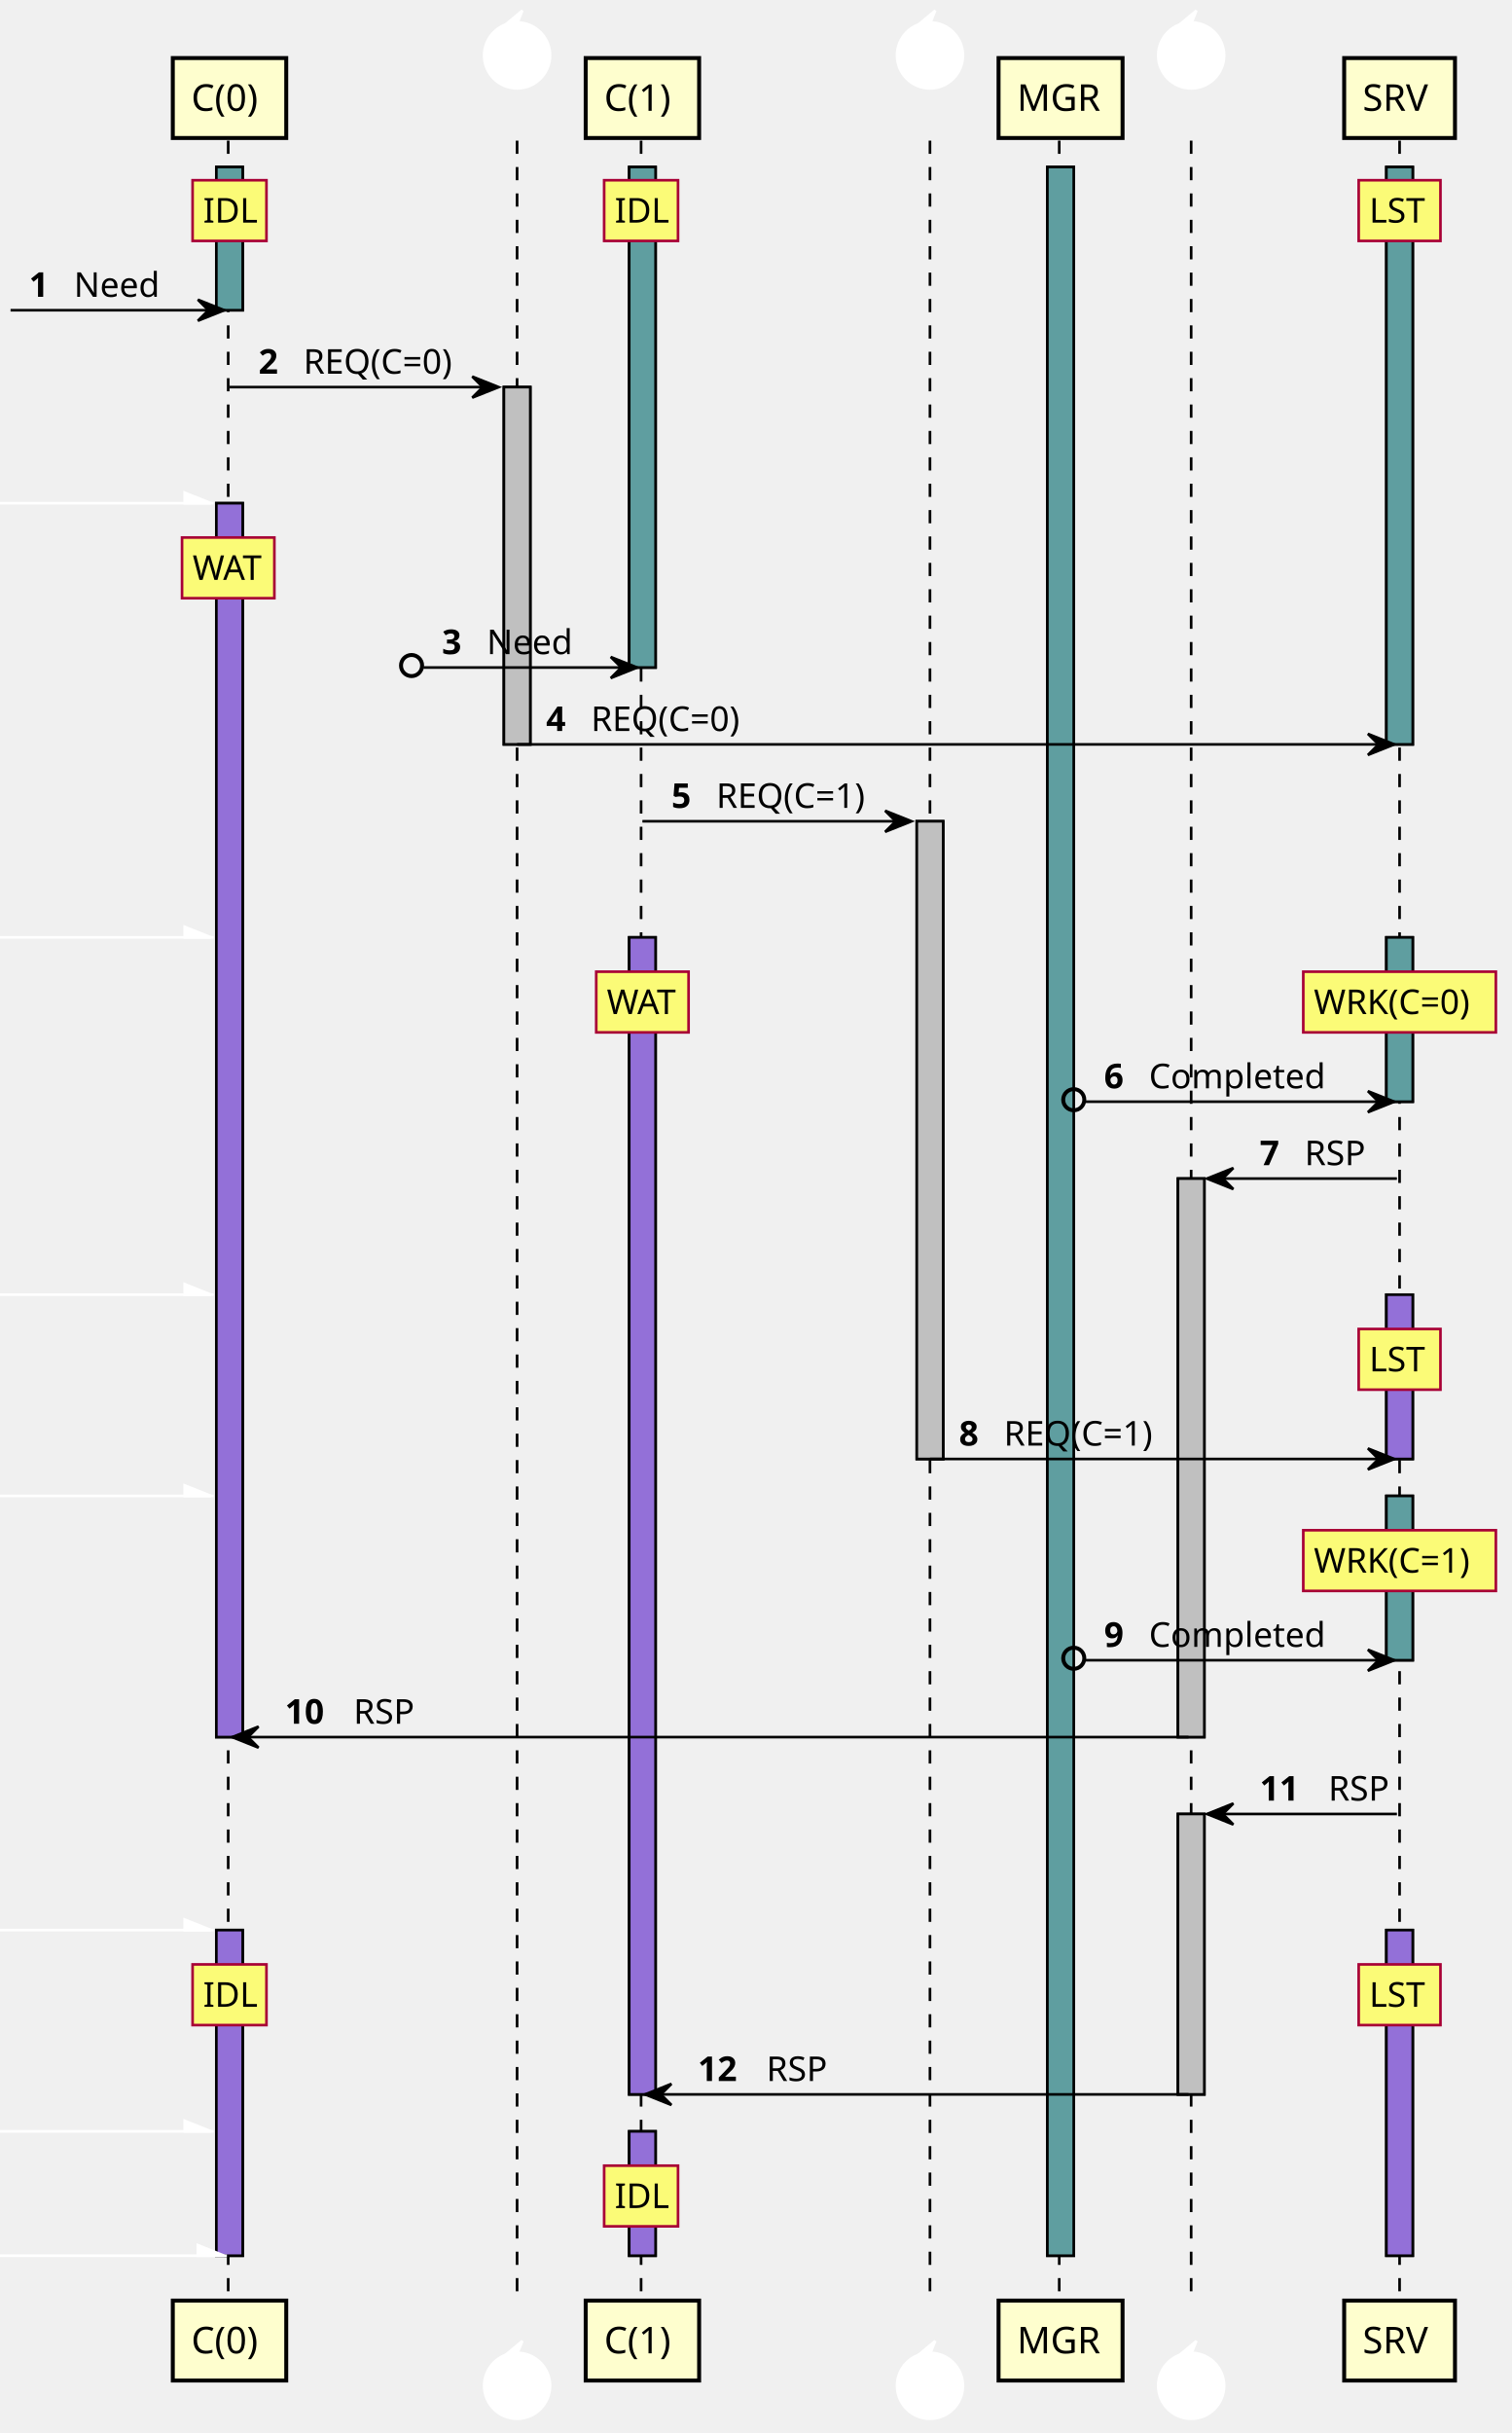
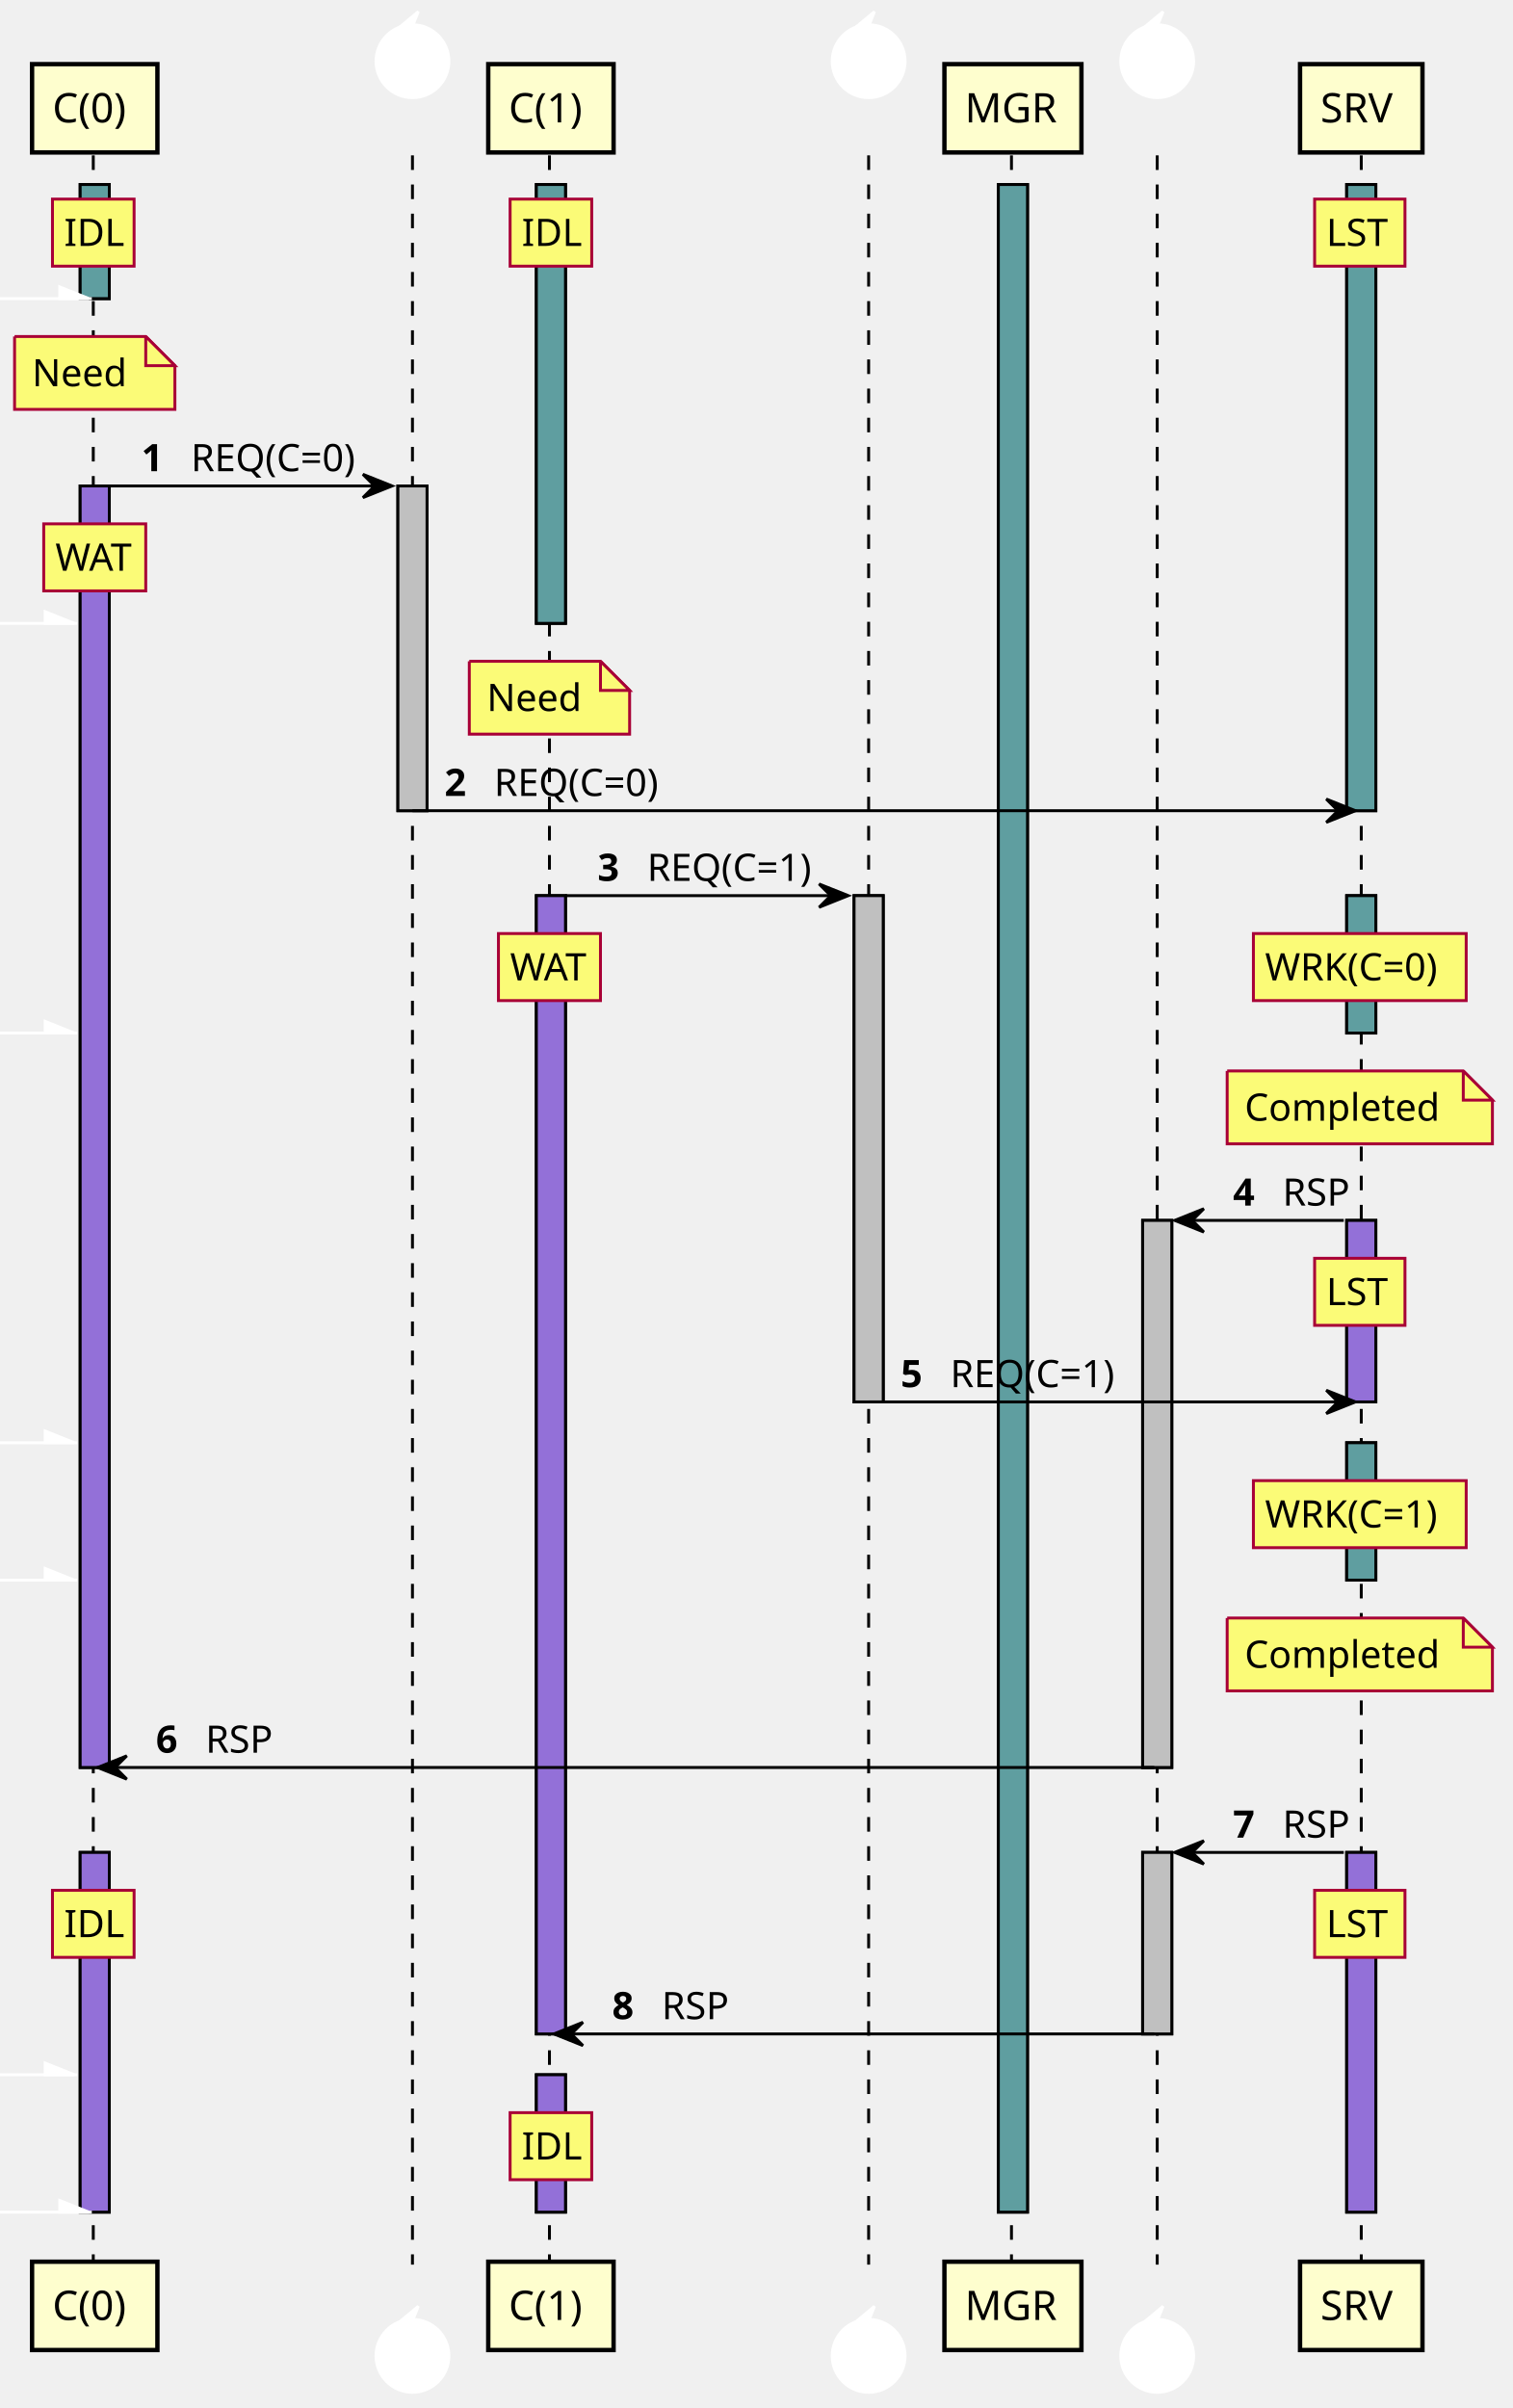
- <svg xmlns="http://www.w3.org/2000/svg" contentScriptType="application/ecmascript" contentStyleType="text/css" height="922px" preserveAspectRatio="none" style="width:573px;height:922px;" version="1.1" viewBox="0 0 573 922" width="573px" zoomAndPan="magnify">
+ <svg xmlns="http://www.w3.org/2000/svg" contentScriptType="application/ecmascript" contentStyleType="text/css" height="826px" preserveAspectRatio="none" style="width:519px;height:826px;" version="1.1" viewBox="0 0 519 826" width="519px" zoomAndPan="magnify">
  <defs />
  <g>
-     <rect fill="#5F9EA0" height="54.266" style="stroke:#000000;stroke-width:1.0;" width="10" x="82" y="63.297" />
-     <rect fill="#9370D8" height="467.594" style="stroke:#000000;stroke-width:1.0;" width="10" x="82" y="190.695" />
-     <rect fill="#9370D8" height="123.398" style="stroke:#000000;stroke-width:1.0;" width="10" x="82" y="731.422" />
-     <rect fill="#C0C0C0" height="135.398" style="stroke:#000000;stroke-width:1.0;" width="10" x="191" y="146.695" />
-     <rect fill="#5F9EA0" height="189.664" style="stroke:#000000;stroke-width:1.0;" width="10" x="238.5" y="63.297" />
-     <rect fill="#9370D8" height="438.461" style="stroke:#000000;stroke-width:1.0;" width="10" x="238.5" y="355.227" />
-     <rect fill="#9370D8" height="47.133" style="stroke:#000000;stroke-width:1.0;" width="10" x="238.5" y="807.688" />
-     <rect fill="#C0C0C0" height="241.664" style="stroke:#000000;stroke-width:1.0;" width="10" x="347.5" y="311.227" />
-     <rect fill="#5F9EA0" height="791.523" style="stroke:#000000;stroke-width:1.0;" width="10" x="397" y="63.297" />
-     <rect fill="#C0C0C0" height="211.664" style="stroke:#000000;stroke-width:1.0;" width="10" x="446.5" y="446.625" />
-     <rect fill="#C0C0C0" height="106.266" style="stroke:#000000;stroke-width:1.0;" width="10" x="446.5" y="687.422" />
-     <rect fill="#5F9EA0" height="218.797" style="stroke:#000000;stroke-width:1.0;" width="10" x="525.5" y="63.297" />
-     <rect fill="#5F9EA0" height="62.266" style="stroke:#000000;stroke-width:1.0;" width="10" x="525.5" y="355.227" />
-     <rect fill="#9370D8" height="62.266" style="stroke:#000000;stroke-width:1.0;" width="10" x="525.5" y="490.625" />
-     <rect fill="#5F9EA0" height="62.266" style="stroke:#000000;stroke-width:1.0;" width="10" x="525.5" y="566.891" />
-     <rect fill="#9370D8" height="123.398" style="stroke:#000000;stroke-width:1.0;" width="10" x="525.5" y="731.422" />
-     <line style="stroke:#000000;stroke-width:1.0;stroke-dasharray:5.0,5.0;" x1="86.5" x2="86.5" y1="53.297" y2="872.82" />
-     <line style="stroke:#000000;stroke-width:1.0;stroke-dasharray:5.0,5.0;" x1="196" x2="196" y1="53.297" y2="872.82" />
-     <line style="stroke:#000000;stroke-width:1.0;stroke-dasharray:5.0,5.0;" x1="243" x2="243" y1="53.297" y2="872.82" />
-     <line style="stroke:#000000;stroke-width:1.0;stroke-dasharray:5.0,5.0;" x1="352.5" x2="352.5" y1="53.297" y2="872.82" />
-     <line style="stroke:#000000;stroke-width:1.0;stroke-dasharray:5.0,5.0;" x1="401.5" x2="401.5" y1="53.297" y2="872.82" />
-     <line style="stroke:#000000;stroke-width:1.0;stroke-dasharray:5.0,5.0;" x1="451.5" x2="451.5" y1="53.297" y2="872.82" />
-     <line style="stroke:#000000;stroke-width:1.0;stroke-dasharray:5.0,5.0;" x1="530.5" x2="530.5" y1="53.297" y2="872.82" />
-     <rect fill="#FEFECE" height="30.297" style="stroke:#000000;stroke-width:1.5;" width="43" x="65.5" y="22" />
-     <text fill="#000000" font-family="sans-serif" font-size="14" lengthAdjust="spacing" textLength="29" x="72.5" y="41.995">C(0)</text>
-     <rect fill="#FEFECE" height="30.297" style="stroke:#000000;stroke-width:1.5;" width="43" x="65.5" y="871.82" />
-     <text fill="#000000" font-family="sans-serif" font-size="14" lengthAdjust="spacing" textLength="29" x="72.5" y="891.815">C(0)</text>
-     <text fill="#000000" font-family="sans-serif" font-size="14" lengthAdjust="spacing" textLength="0" x="195" y="49.995" />
-     <ellipse cx="196" cy="21" fill="#FFFFFF" rx="12" ry="12" style="stroke:#FFFFFF;stroke-width:2.0;" />
-     <polygon fill="#FFFFFF" points="192,9,198,4,196,9,198,14,192,9" style="stroke:#FFFFFF;stroke-width:1.0;" />
-     <text fill="#000000" font-family="sans-serif" font-size="14" lengthAdjust="spacing" textLength="0" x="195" y="884.815" />
-     <ellipse cx="196" cy="904.117" fill="#FFFFFF" rx="12" ry="12" style="stroke:#FFFFFF;stroke-width:2.0;" />
-     <polygon fill="#FFFFFF" points="192,892.117,198,887.117,196,892.117,198,897.117,192,892.117" style="stroke:#FFFFFF;stroke-width:1.0;" />
-     <rect fill="#FEFECE" height="30.297" style="stroke:#000000;stroke-width:1.5;" width="43" x="222" y="22" />
-     <text fill="#000000" font-family="sans-serif" font-size="14" lengthAdjust="spacing" textLength="29" x="229" y="41.995">C(1)</text>
-     <rect fill="#FEFECE" height="30.297" style="stroke:#000000;stroke-width:1.5;" width="43" x="222" y="871.82" />
-     <text fill="#000000" font-family="sans-serif" font-size="14" lengthAdjust="spacing" textLength="29" x="229" y="891.815">C(1)</text>
-     <text fill="#000000" font-family="sans-serif" font-size="14" lengthAdjust="spacing" textLength="0" x="351.5" y="49.995" />
-     <ellipse cx="352.5" cy="21" fill="#FFFFFF" rx="12" ry="12" style="stroke:#FFFFFF;stroke-width:2.0;" />
-     <polygon fill="#FFFFFF" points="348.5,9,354.5,4,352.5,9,354.5,14,348.5,9" style="stroke:#FFFFFF;stroke-width:1.0;" />
-     <text fill="#000000" font-family="sans-serif" font-size="14" lengthAdjust="spacing" textLength="0" x="351.5" y="884.815" />
-     <ellipse cx="352.5" cy="904.117" fill="#FFFFFF" rx="12" ry="12" style="stroke:#FFFFFF;stroke-width:2.0;" />
-     <polygon fill="#FFFFFF" points="348.5,892.117,354.5,887.117,352.5,892.117,354.5,897.117,348.5,892.117" style="stroke:#FFFFFF;stroke-width:1.0;" />
-     <rect fill="#FEFECE" height="30.297" style="stroke:#000000;stroke-width:1.5;" width="47" x="378.5" y="22" />
-     <text fill="#000000" font-family="sans-serif" font-size="14" lengthAdjust="spacing" textLength="33" x="385.5" y="41.995">MGR</text>
-     <rect fill="#FEFECE" height="30.297" style="stroke:#000000;stroke-width:1.5;" width="47" x="378.5" y="871.82" />
-     <text fill="#000000" font-family="sans-serif" font-size="14" lengthAdjust="spacing" textLength="33" x="385.5" y="891.815">MGR</text>
-     <text fill="#000000" font-family="sans-serif" font-size="14" lengthAdjust="spacing" textLength="0" x="450.5" y="49.995" />
-     <ellipse cx="451.5" cy="21" fill="#FFFFFF" rx="12" ry="12" style="stroke:#FFFFFF;stroke-width:2.0;" />
-     <polygon fill="#FFFFFF" points="447.5,9,453.5,4,451.5,9,453.5,14,447.5,9" style="stroke:#FFFFFF;stroke-width:1.0;" />
-     <text fill="#000000" font-family="sans-serif" font-size="14" lengthAdjust="spacing" textLength="0" x="450.5" y="884.815" />
-     <ellipse cx="451.5" cy="904.117" fill="#FFFFFF" rx="12" ry="12" style="stroke:#FFFFFF;stroke-width:2.0;" />
-     <polygon fill="#FFFFFF" points="447.5,892.117,453.5,887.117,451.5,892.117,453.5,897.117,447.5,892.117" style="stroke:#FFFFFF;stroke-width:1.0;" />
-     <rect fill="#FEFECE" height="30.297" style="stroke:#000000;stroke-width:1.5;" width="42" x="509.5" y="22" />
-     <text fill="#000000" font-family="sans-serif" font-size="14" lengthAdjust="spacing" textLength="28" x="516.5" y="41.995">SRV</text>
-     <rect fill="#FEFECE" height="30.297" style="stroke:#000000;stroke-width:1.5;" width="42" x="509.5" y="871.82" />
-     <text fill="#000000" font-family="sans-serif" font-size="14" lengthAdjust="spacing" textLength="28" x="516.5" y="891.815">SRV</text>
-     <rect fill="#5F9EA0" height="54.266" style="stroke:#000000;stroke-width:1.0;" width="10" x="82" y="63.297" />
-     <rect fill="#9370D8" height="467.594" style="stroke:#000000;stroke-width:1.0;" width="10" x="82" y="190.695" />
-     <rect fill="#9370D8" height="123.398" style="stroke:#000000;stroke-width:1.0;" width="10" x="82" y="731.422" />
-     <rect fill="#C0C0C0" height="135.398" style="stroke:#000000;stroke-width:1.0;" width="10" x="191" y="146.695" />
-     <rect fill="#5F9EA0" height="189.664" style="stroke:#000000;stroke-width:1.0;" width="10" x="238.5" y="63.297" />
-     <rect fill="#9370D8" height="438.461" style="stroke:#000000;stroke-width:1.0;" width="10" x="238.5" y="355.227" />
-     <rect fill="#9370D8" height="47.133" style="stroke:#000000;stroke-width:1.0;" width="10" x="238.5" y="807.688" />
-     <rect fill="#C0C0C0" height="241.664" style="stroke:#000000;stroke-width:1.0;" width="10" x="347.5" y="311.227" />
-     <rect fill="#5F9EA0" height="791.523" style="stroke:#000000;stroke-width:1.0;" width="10" x="397" y="63.297" />
-     <rect fill="#C0C0C0" height="211.664" style="stroke:#000000;stroke-width:1.0;" width="10" x="446.5" y="446.625" />
-     <rect fill="#C0C0C0" height="106.266" style="stroke:#000000;stroke-width:1.0;" width="10" x="446.5" y="687.422" />
-     <rect fill="#5F9EA0" height="218.797" style="stroke:#000000;stroke-width:1.0;" width="10" x="525.5" y="63.297" />
-     <rect fill="#5F9EA0" height="62.266" style="stroke:#000000;stroke-width:1.0;" width="10" x="525.5" y="355.227" />
-     <rect fill="#9370D8" height="62.266" style="stroke:#000000;stroke-width:1.0;" width="10" x="525.5" y="490.625" />
-     <rect fill="#5F9EA0" height="62.266" style="stroke:#000000;stroke-width:1.0;" width="10" x="525.5" y="566.891" />
-     <rect fill="#9370D8" height="123.398" style="stroke:#000000;stroke-width:1.0;" width="10" x="525.5" y="731.422" />
-     <rect fill="#FBFB77" height="23" style="stroke:#A80036;stroke-width:1.0;" width="28" x="73" y="68.297" />
-     <text fill="#000000" font-family="sans-serif" font-size="13" lengthAdjust="spacing" textLength="20" x="77" y="84.364">IDL</text>
-     <rect fill="#FBFB77" height="23" style="stroke:#A80036;stroke-width:1.0;" width="28" x="229" y="68.297" />
-     <text fill="#000000" font-family="sans-serif" font-size="13" lengthAdjust="spacing" textLength="20" x="233" y="84.364">IDL</text>
-     <rect fill="#FBFB77" height="23" style="stroke:#A80036;stroke-width:1.0;" width="31" x="515" y="68.297" />
-     <text fill="#000000" font-family="sans-serif" font-size="13" lengthAdjust="spacing" textLength="23" x="519" y="84.364">LST</text>
-     <polygon fill="#000000" points="75,113.562,85,117.562,75,121.562,79,117.562" style="stroke:#000000;stroke-width:1.0;" />
-     <line style="stroke:#000000;stroke-width:1.0;" x1="4" x2="81" y1="117.562" y2="117.562" />
-     <text fill="#000000" font-family="sans-serif" font-size="13" lengthAdjust="spacing" textLength="0" x="11" y="112.497" />
-     <text fill="#000000" font-family="sans-serif" font-size="13" font-weight="bold" lengthAdjust="spacing" textLength="9" x="11" y="112.497">1</text>
-     <text fill="#000000" font-family="sans-serif" font-size="13" lengthAdjust="spacing" textLength="0" x="24" y="112.497" />
-     <text fill="#000000" font-family="sans-serif" font-size="13" lengthAdjust="spacing" textLength="34" x="28" y="112.497">Need</text>
-     <polygon fill="#000000" points="179,142.695,189,146.695,179,150.695,183,146.695" style="stroke:#000000;stroke-width:1.0;" />
-     <line style="stroke:#000000;stroke-width:1.0;" x1="87" x2="185" y1="146.695" y2="146.695" />
-     <text fill="#000000" font-family="sans-serif" font-size="13" lengthAdjust="spacing" textLength="0" x="98" y="141.629" />
-     <text fill="#000000" font-family="sans-serif" font-size="13" font-weight="bold" lengthAdjust="spacing" textLength="9" x="98" y="141.629">2</text>
-     <text fill="#000000" font-family="sans-serif" font-size="13" lengthAdjust="spacing" textLength="0" x="111" y="141.629" />
-     <text fill="#000000" font-family="sans-serif" font-size="13" lengthAdjust="spacing" textLength="64" x="115" y="141.629">REQ(C=0)</text>
-     <polygon fill="#FFFFFF" points="70,186.695,80,190.695,70,190.695" style="stroke:#FFFFFF;stroke-width:1.0;" />
-     <line style="stroke:#FFFFFF;stroke-width:1.0;" x1="0" x2="81" y1="190.695" y2="190.695" />
-     <rect fill="#FBFB77" height="23" style="stroke:#A80036;stroke-width:1.0;" width="35" x="69" y="203.695" />
-     <text fill="#000000" font-family="sans-serif" font-size="13" lengthAdjust="spacing" textLength="27" x="73" y="219.762">WAT</text>
-     <ellipse cx="156" cy="252.211" fill="none" rx="4" ry="4" style="stroke:#000000;stroke-width:1.5;" />
-     <polygon fill="#000000" points="231.5,248.961,241.5,252.961,231.5,256.961,235.5,252.961" style="stroke:#000000;stroke-width:1.0;" />
-     <line style="stroke:#000000;stroke-width:1.0;" x1="160.5" x2="237.5" y1="252.961" y2="252.961" />
-     <text fill="#000000" font-family="sans-serif" font-size="13" lengthAdjust="spacing" textLength="0" x="167.5" y="247.895" />
-     <text fill="#000000" font-family="sans-serif" font-size="13" font-weight="bold" lengthAdjust="spacing" textLength="9" x="167.5" y="247.895">3</text>
-     <text fill="#000000" font-family="sans-serif" font-size="13" lengthAdjust="spacing" textLength="0" x="180.5" y="247.895" />
-     <text fill="#000000" font-family="sans-serif" font-size="13" lengthAdjust="spacing" textLength="34" x="184.5" y="247.895">Need</text>
-     <polygon fill="#000000" points="518.5,278.094,528.5,282.094,518.5,286.094,522.5,282.094" style="stroke:#000000;stroke-width:1.0;" />
-     <line style="stroke:#000000;stroke-width:1.0;" x1="196" x2="524.5" y1="282.094" y2="282.094" />
-     <text fill="#000000" font-family="sans-serif" font-size="13" lengthAdjust="spacing" textLength="0" x="207" y="277.028" />
-     <text fill="#000000" font-family="sans-serif" font-size="13" font-weight="bold" lengthAdjust="spacing" textLength="9" x="207" y="277.028">4</text>
-     <text fill="#000000" font-family="sans-serif" font-size="13" lengthAdjust="spacing" textLength="0" x="220" y="277.028" />
-     <text fill="#000000" font-family="sans-serif" font-size="13" lengthAdjust="spacing" textLength="64" x="224" y="277.028">REQ(C=0)</text>
-     <polygon fill="#000000" points="335.5,307.227,345.5,311.227,335.5,315.227,339.5,311.227" style="stroke:#000000;stroke-width:1.0;" />
-     <line style="stroke:#000000;stroke-width:1.0;" x1="243.5" x2="341.5" y1="311.227" y2="311.227" />
-     <text fill="#000000" font-family="sans-serif" font-size="13" lengthAdjust="spacing" textLength="0" x="254.5" y="306.161" />
-     <text fill="#000000" font-family="sans-serif" font-size="13" font-weight="bold" lengthAdjust="spacing" textLength="9" x="254.5" y="306.161">5</text>
-     <text fill="#000000" font-family="sans-serif" font-size="13" lengthAdjust="spacing" textLength="0" x="267.5" y="306.161" />
-     <text fill="#000000" font-family="sans-serif" font-size="13" lengthAdjust="spacing" textLength="64" x="271.5" y="306.161">REQ(C=1)</text>
-     <polygon fill="#FFFFFF" points="70,351.227,80,355.227,70,355.227" style="stroke:#FFFFFF;stroke-width:1.0;" />
-     <line style="stroke:#FFFFFF;stroke-width:1.0;" x1="0" x2="81" y1="355.227" y2="355.227" />
-     <rect fill="#FBFB77" height="23" style="stroke:#A80036;stroke-width:1.0;" width="35" x="226" y="368.227" />
-     <text fill="#000000" font-family="sans-serif" font-size="13" lengthAdjust="spacing" textLength="27" x="230" y="384.293">WAT</text>
-     <rect fill="#FBFB77" height="23" style="stroke:#A80036;stroke-width:1.0;" width="73" x="494" y="368.227" />
-     <text fill="#000000" font-family="sans-serif" font-size="13" lengthAdjust="spacing" textLength="65" x="498" y="384.293">WRK(C=0)</text>
-     <ellipse cx="407" cy="416.742" fill="none" rx="4" ry="4" style="stroke:#000000;stroke-width:1.5;" />
-     <polygon fill="#000000" points="518.5,413.492,528.5,417.492,518.5,421.492,522.5,417.492" style="stroke:#000000;stroke-width:1.0;" />
-     <line style="stroke:#000000;stroke-width:1.0;" x1="411.5" x2="524.5" y1="417.492" y2="417.492" />
-     <text fill="#000000" font-family="sans-serif" font-size="13" lengthAdjust="spacing" textLength="0" x="418.5" y="412.426" />
-     <text fill="#000000" font-family="sans-serif" font-size="13" font-weight="bold" lengthAdjust="spacing" textLength="9" x="418.5" y="412.426">6</text>
-     <text fill="#000000" font-family="sans-serif" font-size="13" lengthAdjust="spacing" textLength="0" x="431.5" y="412.426" />
-     <text fill="#000000" font-family="sans-serif" font-size="13" lengthAdjust="spacing" textLength="70" x="435.5" y="412.426">Completed</text>
-     <polygon fill="#000000" points="467.5,442.625,457.5,446.625,467.5,450.625,463.5,446.625" style="stroke:#000000;stroke-width:1.0;" />
-     <line style="stroke:#000000;stroke-width:1.0;" x1="461.5" x2="529.5" y1="446.625" y2="446.625" />
-     <text fill="#000000" font-family="sans-serif" font-size="13" lengthAdjust="spacing" textLength="0" x="477.5" y="441.559" />
-     <text fill="#000000" font-family="sans-serif" font-size="13" font-weight="bold" lengthAdjust="spacing" textLength="9" x="477.5" y="441.559">7</text>
-     <text fill="#000000" font-family="sans-serif" font-size="13" lengthAdjust="spacing" textLength="0" x="490.5" y="441.559" />
-     <text fill="#000000" font-family="sans-serif" font-size="13" lengthAdjust="spacing" textLength="25" x="494.5" y="441.559">RSP</text>
-     <polygon fill="#FFFFFF" points="70,486.625,80,490.625,70,490.625" style="stroke:#FFFFFF;stroke-width:1.0;" />
-     <line style="stroke:#FFFFFF;stroke-width:1.0;" x1="0" x2="81" y1="490.625" y2="490.625" />
-     <rect fill="#FBFB77" height="23" style="stroke:#A80036;stroke-width:1.0;" width="31" x="515" y="503.625" />
-     <text fill="#000000" font-family="sans-serif" font-size="13" lengthAdjust="spacing" textLength="23" x="519" y="519.692">LST</text>
-     <polygon fill="#000000" points="518.5,548.891,528.5,552.891,518.5,556.891,522.5,552.891" style="stroke:#000000;stroke-width:1.0;" />
-     <line style="stroke:#000000;stroke-width:1.0;" x1="352.5" x2="524.5" y1="552.891" y2="552.891" />
-     <text fill="#000000" font-family="sans-serif" font-size="13" lengthAdjust="spacing" textLength="0" x="363.5" y="547.825" />
-     <text fill="#000000" font-family="sans-serif" font-size="13" font-weight="bold" lengthAdjust="spacing" textLength="9" x="363.5" y="547.825">8</text>
-     <text fill="#000000" font-family="sans-serif" font-size="13" lengthAdjust="spacing" textLength="0" x="376.5" y="547.825" />
-     <text fill="#000000" font-family="sans-serif" font-size="13" lengthAdjust="spacing" textLength="64" x="380.5" y="547.825">REQ(C=1)</text>
-     <polygon fill="#FFFFFF" points="70,562.891,80,566.891,70,566.891" style="stroke:#FFFFFF;stroke-width:1.0;" />
-     <line style="stroke:#FFFFFF;stroke-width:1.0;" x1="0" x2="81" y1="566.891" y2="566.891" />
-     <rect fill="#FBFB77" height="23" style="stroke:#A80036;stroke-width:1.0;" width="73" x="494" y="579.891" />
-     <text fill="#000000" font-family="sans-serif" font-size="13" lengthAdjust="spacing" textLength="65" x="498" y="595.957">WRK(C=1)</text>
-     <ellipse cx="407" cy="628.406" fill="none" rx="4" ry="4" style="stroke:#000000;stroke-width:1.5;" />
-     <polygon fill="#000000" points="518.5,625.156,528.5,629.156,518.5,633.156,522.5,629.156" style="stroke:#000000;stroke-width:1.0;" />
-     <line style="stroke:#000000;stroke-width:1.0;" x1="411.5" x2="524.5" y1="629.156" y2="629.156" />
-     <text fill="#000000" font-family="sans-serif" font-size="13" lengthAdjust="spacing" textLength="0" x="418.5" y="624.09" />
-     <text fill="#000000" font-family="sans-serif" font-size="13" font-weight="bold" lengthAdjust="spacing" textLength="9" x="418.5" y="624.09">9</text>
-     <text fill="#000000" font-family="sans-serif" font-size="13" lengthAdjust="spacing" textLength="0" x="431.5" y="624.09" />
-     <text fill="#000000" font-family="sans-serif" font-size="13" lengthAdjust="spacing" textLength="70" x="435.5" y="624.09">Completed</text>
-     <polygon fill="#000000" points="98,654.289,88,658.289,98,662.289,94,658.289" style="stroke:#000000;stroke-width:1.0;" />
-     <line style="stroke:#000000;stroke-width:1.0;" x1="92" x2="450.5" y1="658.289" y2="658.289" />
-     <text fill="#000000" font-family="sans-serif" font-size="13" lengthAdjust="spacing" textLength="0" x="108" y="653.223" />
-     <text fill="#000000" font-family="sans-serif" font-size="13" font-weight="bold" lengthAdjust="spacing" textLength="18" x="108" y="653.223">10</text>
-     <text fill="#000000" font-family="sans-serif" font-size="13" lengthAdjust="spacing" textLength="0" x="130" y="653.223" />
-     <text fill="#000000" font-family="sans-serif" font-size="13" lengthAdjust="spacing" textLength="25" x="134" y="653.223">RSP</text>
-     <polygon fill="#000000" points="467.5,683.422,457.5,687.422,467.5,691.422,463.5,687.422" style="stroke:#000000;stroke-width:1.0;" />
-     <line style="stroke:#000000;stroke-width:1.0;" x1="461.5" x2="529.5" y1="687.422" y2="687.422" />
-     <text fill="#000000" font-family="sans-serif" font-size="13" lengthAdjust="spacing" textLength="0" x="477.5" y="682.356" />
-     <text fill="#000000" font-family="sans-serif" font-size="13" font-weight="bold" lengthAdjust="spacing" textLength="18" x="477.5" y="682.356">11</text>
-     <text fill="#000000" font-family="sans-serif" font-size="13" lengthAdjust="spacing" textLength="0" x="499.5" y="682.356" />
-     <text fill="#000000" font-family="sans-serif" font-size="13" lengthAdjust="spacing" textLength="25" x="503.5" y="682.356">RSP</text>
-     <polygon fill="#FFFFFF" points="70,727.422,80,731.422,70,731.422" style="stroke:#FFFFFF;stroke-width:1.0;" />
-     <line style="stroke:#FFFFFF;stroke-width:1.0;" x1="0" x2="81" y1="731.422" y2="731.422" />
-     <rect fill="#FBFB77" height="23" style="stroke:#A80036;stroke-width:1.0;" width="31" x="515" y="744.422" />
-     <text fill="#000000" font-family="sans-serif" font-size="13" lengthAdjust="spacing" textLength="23" x="519" y="760.489">LST</text>
-     <rect fill="#FBFB77" height="23" style="stroke:#A80036;stroke-width:1.0;" width="28" x="73" y="744.422" />
-     <text fill="#000000" font-family="sans-serif" font-size="13" lengthAdjust="spacing" textLength="20" x="77" y="760.489">IDL</text>
-     <polygon fill="#000000" points="254.5,789.688,244.5,793.688,254.5,797.688,250.5,793.688" style="stroke:#000000;stroke-width:1.0;" />
-     <line style="stroke:#000000;stroke-width:1.0;" x1="248.5" x2="450.5" y1="793.688" y2="793.688" />
-     <text fill="#000000" font-family="sans-serif" font-size="13" lengthAdjust="spacing" textLength="0" x="264.5" y="788.622" />
-     <text fill="#000000" font-family="sans-serif" font-size="13" font-weight="bold" lengthAdjust="spacing" textLength="18" x="264.5" y="788.622">12</text>
-     <text fill="#000000" font-family="sans-serif" font-size="13" lengthAdjust="spacing" textLength="0" x="286.5" y="788.622" />
-     <text fill="#000000" font-family="sans-serif" font-size="13" lengthAdjust="spacing" textLength="25" x="290.5" y="788.622">RSP</text>
-     <polygon fill="#FFFFFF" points="70,803.688,80,807.688,70,807.688" style="stroke:#FFFFFF;stroke-width:1.0;" />
-     <line style="stroke:#FFFFFF;stroke-width:1.0;" x1="0" x2="81" y1="807.688" y2="807.688" />
-     <rect fill="#FBFB77" height="23" style="stroke:#A80036;stroke-width:1.0;" width="28" x="229" y="820.688" />
-     <text fill="#000000" font-family="sans-serif" font-size="13" lengthAdjust="spacing" textLength="20" x="233" y="836.754">IDL</text>
-     <polygon fill="#FFFFFF" points="75,850.82,85,854.82,75,854.82" style="stroke:#FFFFFF;stroke-width:1.0;" />
-     <line style="stroke:#FFFFFF;stroke-width:1.0;" x1="0" x2="86" y1="854.82" y2="854.82" />
+     <rect fill="#5F9EA0" height="39.133" style="stroke:#000000;stroke-width:1.0;" width="10" x="27.5" y="63.297" />
+     <rect fill="#9370D8" height="439.594" style="stroke:#000000;stroke-width:1.0;" width="10" x="27.5" y="166.695" />
+     <rect fill="#9370D8" height="123.398" style="stroke:#000000;stroke-width:1.0;" width="10" x="27.5" y="635.422" />
+     <rect fill="#C0C0C0" height="111.398" style="stroke:#000000;stroke-width:1.0;" width="10" x="136.5" y="166.695" />
+     <rect fill="#5F9EA0" height="150.531" style="stroke:#000000;stroke-width:1.0;" width="10" x="184" y="63.297" />
+     <rect fill="#9370D8" height="390.461" style="stroke:#000000;stroke-width:1.0;" width="10" x="184" y="307.227" />
+     <rect fill="#9370D8" height="47.133" style="stroke:#000000;stroke-width:1.0;" width="10" x="184" y="711.688" />
+     <rect fill="#C0C0C0" height="173.664" style="stroke:#000000;stroke-width:1.0;" width="10" x="293" y="307.227" />
+     <rect fill="#5F9EA0" height="695.523" style="stroke:#000000;stroke-width:1.0;" width="10" x="342.5" y="63.297" />
+     <rect fill="#C0C0C0" height="187.664" style="stroke:#000000;stroke-width:1.0;" width="10" x="392" y="418.625" />
+     <rect fill="#C0C0C0" height="62.266" style="stroke:#000000;stroke-width:1.0;" width="10" x="392" y="635.422" />
+     <rect fill="#5F9EA0" height="214.797" style="stroke:#000000;stroke-width:1.0;" width="10" x="462" y="63.297" />
+     <rect fill="#5F9EA0" height="47.133" style="stroke:#000000;stroke-width:1.0;" width="10" x="462" y="307.227" />
+     <rect fill="#9370D8" height="62.266" style="stroke:#000000;stroke-width:1.0;" width="10" x="462" y="418.625" />
+     <rect fill="#5F9EA0" height="47.133" style="stroke:#000000;stroke-width:1.0;" width="10" x="462" y="494.891" />
+     <rect fill="#9370D8" height="123.398" style="stroke:#000000;stroke-width:1.0;" width="10" x="462" y="635.422" />
+     <line style="stroke:#000000;stroke-width:1.0;stroke-dasharray:5.0,5.0;" x1="32" x2="32" y1="53.297" y2="776.82" />
+     <line style="stroke:#000000;stroke-width:1.0;stroke-dasharray:5.0,5.0;" x1="141.5" x2="141.5" y1="53.297" y2="776.82" />
+     <line style="stroke:#000000;stroke-width:1.0;stroke-dasharray:5.0,5.0;" x1="188.5" x2="188.5" y1="53.297" y2="776.82" />
+     <line style="stroke:#000000;stroke-width:1.0;stroke-dasharray:5.0,5.0;" x1="298" x2="298" y1="53.297" y2="776.82" />
+     <line style="stroke:#000000;stroke-width:1.0;stroke-dasharray:5.0,5.0;" x1="347" x2="347" y1="53.297" y2="776.82" />
+     <line style="stroke:#000000;stroke-width:1.0;stroke-dasharray:5.0,5.0;" x1="397" x2="397" y1="53.297" y2="776.82" />
+     <line style="stroke:#000000;stroke-width:1.0;stroke-dasharray:5.0,5.0;" x1="467" x2="467" y1="53.297" y2="776.82" />
+     <rect fill="#FEFECE" height="30.297" style="stroke:#000000;stroke-width:1.5;" width="43" x="11" y="22" />
+     <text fill="#000000" font-family="sans-serif" font-size="14" lengthAdjust="spacing" textLength="29" x="18" y="41.995">C(0)</text>
+     <rect fill="#FEFECE" height="30.297" style="stroke:#000000;stroke-width:1.5;" width="43" x="11" y="775.82" />
+     <text fill="#000000" font-family="sans-serif" font-size="14" lengthAdjust="spacing" textLength="29" x="18" y="795.815">C(0)</text>
+     <text fill="#000000" font-family="sans-serif" font-size="14" lengthAdjust="spacing" textLength="0" x="140.5" y="49.995" />
+     <ellipse cx="141.5" cy="21" fill="#FFFFFF" rx="12" ry="12" style="stroke:#FFFFFF;stroke-width:2.0;" />
+     <polygon fill="#FFFFFF" points="137.5,9,143.5,4,141.5,9,143.5,14,137.5,9" style="stroke:#FFFFFF;stroke-width:1.0;" />
+     <text fill="#000000" font-family="sans-serif" font-size="14" lengthAdjust="spacing" textLength="0" x="140.5" y="788.815" />
+     <ellipse cx="141.5" cy="808.117" fill="#FFFFFF" rx="12" ry="12" style="stroke:#FFFFFF;stroke-width:2.0;" />
+     <polygon fill="#FFFFFF" points="137.5,796.117,143.5,791.117,141.5,796.117,143.5,801.117,137.5,796.117" style="stroke:#FFFFFF;stroke-width:1.0;" />
+     <rect fill="#FEFECE" height="30.297" style="stroke:#000000;stroke-width:1.5;" width="43" x="167.5" y="22" />
+     <text fill="#000000" font-family="sans-serif" font-size="14" lengthAdjust="spacing" textLength="29" x="174.5" y="41.995">C(1)</text>
+     <rect fill="#FEFECE" height="30.297" style="stroke:#000000;stroke-width:1.5;" width="43" x="167.5" y="775.82" />
+     <text fill="#000000" font-family="sans-serif" font-size="14" lengthAdjust="spacing" textLength="29" x="174.5" y="795.815">C(1)</text>
+     <text fill="#000000" font-family="sans-serif" font-size="14" lengthAdjust="spacing" textLength="0" x="297" y="49.995" />
+     <ellipse cx="298" cy="21" fill="#FFFFFF" rx="12" ry="12" style="stroke:#FFFFFF;stroke-width:2.0;" />
+     <polygon fill="#FFFFFF" points="294,9,300,4,298,9,300,14,294,9" style="stroke:#FFFFFF;stroke-width:1.0;" />
+     <text fill="#000000" font-family="sans-serif" font-size="14" lengthAdjust="spacing" textLength="0" x="297" y="788.815" />
+     <ellipse cx="298" cy="808.117" fill="#FFFFFF" rx="12" ry="12" style="stroke:#FFFFFF;stroke-width:2.0;" />
+     <polygon fill="#FFFFFF" points="294,796.117,300,791.117,298,796.117,300,801.117,294,796.117" style="stroke:#FFFFFF;stroke-width:1.0;" />
+     <rect fill="#FEFECE" height="30.297" style="stroke:#000000;stroke-width:1.5;" width="47" x="324" y="22" />
+     <text fill="#000000" font-family="sans-serif" font-size="14" lengthAdjust="spacing" textLength="33" x="331" y="41.995">MGR</text>
+     <rect fill="#FEFECE" height="30.297" style="stroke:#000000;stroke-width:1.5;" width="47" x="324" y="775.82" />
+     <text fill="#000000" font-family="sans-serif" font-size="14" lengthAdjust="spacing" textLength="33" x="331" y="795.815">MGR</text>
+     <text fill="#000000" font-family="sans-serif" font-size="14" lengthAdjust="spacing" textLength="0" x="396" y="49.995" />
+     <ellipse cx="397" cy="21" fill="#FFFFFF" rx="12" ry="12" style="stroke:#FFFFFF;stroke-width:2.0;" />
+     <polygon fill="#FFFFFF" points="393,9,399,4,397,9,399,14,393,9" style="stroke:#FFFFFF;stroke-width:1.0;" />
+     <text fill="#000000" font-family="sans-serif" font-size="14" lengthAdjust="spacing" textLength="0" x="396" y="788.815" />
+     <ellipse cx="397" cy="808.117" fill="#FFFFFF" rx="12" ry="12" style="stroke:#FFFFFF;stroke-width:2.0;" />
+     <polygon fill="#FFFFFF" points="393,796.117,399,791.117,397,796.117,399,801.117,393,796.117" style="stroke:#FFFFFF;stroke-width:1.0;" />
+     <rect fill="#FEFECE" height="30.297" style="stroke:#000000;stroke-width:1.5;" width="42" x="446" y="22" />
+     <text fill="#000000" font-family="sans-serif" font-size="14" lengthAdjust="spacing" textLength="28" x="453" y="41.995">SRV</text>
+     <rect fill="#FEFECE" height="30.297" style="stroke:#000000;stroke-width:1.5;" width="42" x="446" y="775.82" />
+     <text fill="#000000" font-family="sans-serif" font-size="14" lengthAdjust="spacing" textLength="28" x="453" y="795.815">SRV</text>
+     <rect fill="#5F9EA0" height="39.133" style="stroke:#000000;stroke-width:1.0;" width="10" x="27.5" y="63.297" />
+     <rect fill="#9370D8" height="439.594" style="stroke:#000000;stroke-width:1.0;" width="10" x="27.5" y="166.695" />
+     <rect fill="#9370D8" height="123.398" style="stroke:#000000;stroke-width:1.0;" width="10" x="27.5" y="635.422" />
+     <rect fill="#C0C0C0" height="111.398" style="stroke:#000000;stroke-width:1.0;" width="10" x="136.5" y="166.695" />
+     <rect fill="#5F9EA0" height="150.531" style="stroke:#000000;stroke-width:1.0;" width="10" x="184" y="63.297" />
+     <rect fill="#9370D8" height="390.461" style="stroke:#000000;stroke-width:1.0;" width="10" x="184" y="307.227" />
+     <rect fill="#9370D8" height="47.133" style="stroke:#000000;stroke-width:1.0;" width="10" x="184" y="711.688" />
+     <rect fill="#C0C0C0" height="173.664" style="stroke:#000000;stroke-width:1.0;" width="10" x="293" y="307.227" />
+     <rect fill="#5F9EA0" height="695.523" style="stroke:#000000;stroke-width:1.0;" width="10" x="342.5" y="63.297" />
+     <rect fill="#C0C0C0" height="187.664" style="stroke:#000000;stroke-width:1.0;" width="10" x="392" y="418.625" />
+     <rect fill="#C0C0C0" height="62.266" style="stroke:#000000;stroke-width:1.0;" width="10" x="392" y="635.422" />
+     <rect fill="#5F9EA0" height="214.797" style="stroke:#000000;stroke-width:1.0;" width="10" x="462" y="63.297" />
+     <rect fill="#5F9EA0" height="47.133" style="stroke:#000000;stroke-width:1.0;" width="10" x="462" y="307.227" />
+     <rect fill="#9370D8" height="62.266" style="stroke:#000000;stroke-width:1.0;" width="10" x="462" y="418.625" />
+     <rect fill="#5F9EA0" height="47.133" style="stroke:#000000;stroke-width:1.0;" width="10" x="462" y="494.891" />
+     <rect fill="#9370D8" height="123.398" style="stroke:#000000;stroke-width:1.0;" width="10" x="462" y="635.422" />
+     <rect fill="#FBFB77" height="23" style="stroke:#A80036;stroke-width:1.0;" width="28" x="18" y="68.297" />
+     <text fill="#000000" font-family="sans-serif" font-size="13" lengthAdjust="spacing" textLength="20" x="22" y="84.364">IDL</text>
+     <rect fill="#FBFB77" height="23" style="stroke:#A80036;stroke-width:1.0;" width="28" x="175" y="68.297" />
+     <text fill="#000000" font-family="sans-serif" font-size="13" lengthAdjust="spacing" textLength="20" x="179" y="84.364">IDL</text>
+     <rect fill="#FBFB77" height="23" style="stroke:#A80036;stroke-width:1.0;" width="31" x="451" y="68.297" />
+     <text fill="#000000" font-family="sans-serif" font-size="13" lengthAdjust="spacing" textLength="23" x="455" y="84.364">LST</text>
+     <polygon fill="#FFFFFF" points="20.5,98.43,30.5,102.43,20.5,102.43" style="stroke:#FFFFFF;stroke-width:1.0;" />
+     <line style="stroke:#FFFFFF;stroke-width:1.0;" x1="0" x2="31.5" y1="102.43" y2="102.43" />
+     <path d="M5,115.43 L5,140.43 L60,140.43 L60,125.43 L50,115.43 L5,115.43 " fill="#FBFB77" style="stroke:#A80036;stroke-width:1.0;" />
+     <path d="M50,115.43 L50,125.43 L60,125.43 L50,115.43 " fill="#FBFB77" style="stroke:#A80036;stroke-width:1.0;" />
+     <text fill="#000000" font-family="sans-serif" font-size="13" lengthAdjust="spacing" textLength="34" x="11" y="132.497">Need</text>
+     <polygon fill="#000000" points="124.5,162.695,134.5,166.695,124.5,170.695,128.5,166.695" style="stroke:#000000;stroke-width:1.0;" />
+     <line style="stroke:#000000;stroke-width:1.0;" x1="37.5" x2="130.5" y1="166.695" y2="166.695" />
+     <text fill="#000000" font-family="sans-serif" font-size="13" lengthAdjust="spacing" textLength="0" x="48.5" y="161.629" />
+     <text fill="#000000" font-family="sans-serif" font-size="13" font-weight="bold" lengthAdjust="spacing" textLength="9" x="48.5" y="161.629">1</text>
+     <text fill="#000000" font-family="sans-serif" font-size="13" lengthAdjust="spacing" textLength="0" x="61.5" y="161.629" />
+     <text fill="#000000" font-family="sans-serif" font-size="13" lengthAdjust="spacing" textLength="64" x="65.5" y="161.629">REQ(C=0)</text>
+     <rect fill="#FBFB77" height="23" style="stroke:#A80036;stroke-width:1.0;" width="35" x="15" y="179.695" />
+     <text fill="#000000" font-family="sans-serif" font-size="13" lengthAdjust="spacing" textLength="27" x="19" y="195.762">WAT</text>
+     <polygon fill="#FFFFFF" points="15.5,209.828,25.5,213.828,15.5,213.828" style="stroke:#FFFFFF;stroke-width:1.0;" />
+     <line style="stroke:#FFFFFF;stroke-width:1.0;" x1="0" x2="26.5" y1="213.828" y2="213.828" />
+     <path d="M161,226.828 L161,251.828 L216,251.828 L216,236.828 L206,226.828 L161,226.828 " fill="#FBFB77" style="stroke:#A80036;stroke-width:1.0;" />
+     <path d="M206,226.828 L206,236.828 L216,236.828 L206,226.828 " fill="#FBFB77" style="stroke:#A80036;stroke-width:1.0;" />
+     <text fill="#000000" font-family="sans-serif" font-size="13" lengthAdjust="spacing" textLength="34" x="167" y="243.895">Need</text>
+     <polygon fill="#000000" points="455,274.094,465,278.094,455,282.094,459,278.094" style="stroke:#000000;stroke-width:1.0;" />
+     <line style="stroke:#000000;stroke-width:1.0;" x1="141.5" x2="461" y1="278.094" y2="278.094" />
+     <text fill="#000000" font-family="sans-serif" font-size="13" lengthAdjust="spacing" textLength="0" x="152.5" y="273.028" />
+     <text fill="#000000" font-family="sans-serif" font-size="13" font-weight="bold" lengthAdjust="spacing" textLength="9" x="152.5" y="273.028">2</text>
+     <text fill="#000000" font-family="sans-serif" font-size="13" lengthAdjust="spacing" textLength="0" x="165.5" y="273.028" />
+     <text fill="#000000" font-family="sans-serif" font-size="13" lengthAdjust="spacing" textLength="64" x="169.5" y="273.028">REQ(C=0)</text>
+     <polygon fill="#000000" points="281,303.227,291,307.227,281,311.227,285,307.227" style="stroke:#000000;stroke-width:1.0;" />
+     <line style="stroke:#000000;stroke-width:1.0;" x1="194" x2="287" y1="307.227" y2="307.227" />
+     <text fill="#000000" font-family="sans-serif" font-size="13" lengthAdjust="spacing" textLength="0" x="205" y="302.161" />
+     <text fill="#000000" font-family="sans-serif" font-size="13" font-weight="bold" lengthAdjust="spacing" textLength="9" x="205" y="302.161">3</text>
+     <text fill="#000000" font-family="sans-serif" font-size="13" lengthAdjust="spacing" textLength="0" x="218" y="302.161" />
+     <text fill="#000000" font-family="sans-serif" font-size="13" lengthAdjust="spacing" textLength="64" x="222" y="302.161">REQ(C=1)</text>
+     <rect fill="#FBFB77" height="23" style="stroke:#A80036;stroke-width:1.0;" width="35" x="171" y="320.227" />
+     <text fill="#000000" font-family="sans-serif" font-size="13" lengthAdjust="spacing" textLength="27" x="175" y="336.293">WAT</text>
+     <rect fill="#FBFB77" height="23" style="stroke:#A80036;stroke-width:1.0;" width="73" x="430" y="320.227" />
+     <text fill="#000000" font-family="sans-serif" font-size="13" lengthAdjust="spacing" textLength="65" x="434" y="336.293">WRK(C=0)</text>
+     <polygon fill="#FFFFFF" points="15.5,350.359,25.5,354.359,15.5,354.359" style="stroke:#FFFFFF;stroke-width:1.0;" />
+     <line style="stroke:#FFFFFF;stroke-width:1.0;" x1="0" x2="26.5" y1="354.359" y2="354.359" />
+     <path d="M421,367.359 L421,392.359 L512,392.359 L512,377.359 L502,367.359 L421,367.359 " fill="#FBFB77" style="stroke:#A80036;stroke-width:1.0;" />
+     <path d="M502,367.359 L502,377.359 L512,377.359 L502,367.359 " fill="#FBFB77" style="stroke:#A80036;stroke-width:1.0;" />
+     <text fill="#000000" font-family="sans-serif" font-size="13" lengthAdjust="spacing" textLength="70" x="427" y="384.426">Completed</text>
+     <polygon fill="#000000" points="413,414.625,403,418.625,413,422.625,409,418.625" style="stroke:#000000;stroke-width:1.0;" />
+     <line style="stroke:#000000;stroke-width:1.0;" x1="407" x2="461" y1="418.625" y2="418.625" />
+     <text fill="#000000" font-family="sans-serif" font-size="13" lengthAdjust="spacing" textLength="0" x="423" y="413.559" />
+     <text fill="#000000" font-family="sans-serif" font-size="13" font-weight="bold" lengthAdjust="spacing" textLength="9" x="423" y="413.559">4</text>
+     <text fill="#000000" font-family="sans-serif" font-size="13" lengthAdjust="spacing" textLength="0" x="436" y="413.559" />
+     <text fill="#000000" font-family="sans-serif" font-size="13" lengthAdjust="spacing" textLength="25" x="440" y="413.559">RSP</text>
+     <rect fill="#FBFB77" height="23" style="stroke:#A80036;stroke-width:1.0;" width="31" x="451" y="431.625" />
+     <text fill="#000000" font-family="sans-serif" font-size="13" lengthAdjust="spacing" textLength="23" x="455" y="447.692">LST</text>
+     <polygon fill="#000000" points="455,476.891,465,480.891,455,484.891,459,480.891" style="stroke:#000000;stroke-width:1.0;" />
+     <line style="stroke:#000000;stroke-width:1.0;" x1="298" x2="461" y1="480.891" y2="480.891" />
+     <text fill="#000000" font-family="sans-serif" font-size="13" lengthAdjust="spacing" textLength="0" x="309" y="475.825" />
+     <text fill="#000000" font-family="sans-serif" font-size="13" font-weight="bold" lengthAdjust="spacing" textLength="9" x="309" y="475.825">5</text>
+     <text fill="#000000" font-family="sans-serif" font-size="13" lengthAdjust="spacing" textLength="0" x="322" y="475.825" />
+     <text fill="#000000" font-family="sans-serif" font-size="13" lengthAdjust="spacing" textLength="64" x="326" y="475.825">REQ(C=1)</text>
+     <polygon fill="#FFFFFF" points="15.5,490.891,25.5,494.891,15.5,494.891" style="stroke:#FFFFFF;stroke-width:1.0;" />
+     <line style="stroke:#FFFFFF;stroke-width:1.0;" x1="0" x2="26.5" y1="494.891" y2="494.891" />
+     <rect fill="#FBFB77" height="23" style="stroke:#A80036;stroke-width:1.0;" width="73" x="430" y="507.891" />
+     <text fill="#000000" font-family="sans-serif" font-size="13" lengthAdjust="spacing" textLength="65" x="434" y="523.957">WRK(C=1)</text>
+     <polygon fill="#FFFFFF" points="15.5,538.023,25.5,542.023,15.5,542.023" style="stroke:#FFFFFF;stroke-width:1.0;" />
+     <line style="stroke:#FFFFFF;stroke-width:1.0;" x1="0" x2="26.5" y1="542.023" y2="542.023" />
+     <path d="M421,555.023 L421,580.023 L512,580.023 L512,565.023 L502,555.023 L421,555.023 " fill="#FBFB77" style="stroke:#A80036;stroke-width:1.0;" />
+     <path d="M502,555.023 L502,565.023 L512,565.023 L502,555.023 " fill="#FBFB77" style="stroke:#A80036;stroke-width:1.0;" />
+     <text fill="#000000" font-family="sans-serif" font-size="13" lengthAdjust="spacing" textLength="70" x="427" y="572.09">Completed</text>
+     <polygon fill="#000000" points="43.5,602.289,33.5,606.289,43.5,610.289,39.5,606.289" style="stroke:#000000;stroke-width:1.0;" />
+     <line style="stroke:#000000;stroke-width:1.0;" x1="37.5" x2="396" y1="606.289" y2="606.289" />
+     <text fill="#000000" font-family="sans-serif" font-size="13" lengthAdjust="spacing" textLength="0" x="53.5" y="601.223" />
+     <text fill="#000000" font-family="sans-serif" font-size="13" font-weight="bold" lengthAdjust="spacing" textLength="9" x="53.5" y="601.223">6</text>
+     <text fill="#000000" font-family="sans-serif" font-size="13" lengthAdjust="spacing" textLength="0" x="66.5" y="601.223" />
+     <text fill="#000000" font-family="sans-serif" font-size="13" lengthAdjust="spacing" textLength="25" x="70.5" y="601.223">RSP</text>
+     <polygon fill="#000000" points="413,631.422,403,635.422,413,639.422,409,635.422" style="stroke:#000000;stroke-width:1.0;" />
+     <line style="stroke:#000000;stroke-width:1.0;" x1="407" x2="461" y1="635.422" y2="635.422" />
+     <text fill="#000000" font-family="sans-serif" font-size="13" lengthAdjust="spacing" textLength="0" x="423" y="630.356" />
+     <text fill="#000000" font-family="sans-serif" font-size="13" font-weight="bold" lengthAdjust="spacing" textLength="9" x="423" y="630.356">7</text>
+     <text fill="#000000" font-family="sans-serif" font-size="13" lengthAdjust="spacing" textLength="0" x="436" y="630.356" />
+     <text fill="#000000" font-family="sans-serif" font-size="13" lengthAdjust="spacing" textLength="25" x="440" y="630.356">RSP</text>
+     <rect fill="#FBFB77" height="23" style="stroke:#A80036;stroke-width:1.0;" width="31" x="451" y="648.422" />
+     <text fill="#000000" font-family="sans-serif" font-size="13" lengthAdjust="spacing" textLength="23" x="455" y="664.489">LST</text>
+     <rect fill="#FBFB77" height="23" style="stroke:#A80036;stroke-width:1.0;" width="28" x="18" y="648.422" />
+     <text fill="#000000" font-family="sans-serif" font-size="13" lengthAdjust="spacing" textLength="20" x="22" y="664.489">IDL</text>
+     <polygon fill="#000000" points="200,693.688,190,697.688,200,701.688,196,697.688" style="stroke:#000000;stroke-width:1.0;" />
+     <line style="stroke:#000000;stroke-width:1.0;" x1="194" x2="396" y1="697.688" y2="697.688" />
+     <text fill="#000000" font-family="sans-serif" font-size="13" lengthAdjust="spacing" textLength="0" x="210" y="692.622" />
+     <text fill="#000000" font-family="sans-serif" font-size="13" font-weight="bold" lengthAdjust="spacing" textLength="9" x="210" y="692.622">8</text>
+     <text fill="#000000" font-family="sans-serif" font-size="13" lengthAdjust="spacing" textLength="0" x="223" y="692.622" />
+     <text fill="#000000" font-family="sans-serif" font-size="13" lengthAdjust="spacing" textLength="25" x="227" y="692.622">RSP</text>
+     <polygon fill="#FFFFFF" points="15.5,707.688,25.5,711.688,15.5,711.688" style="stroke:#FFFFFF;stroke-width:1.0;" />
+     <line style="stroke:#FFFFFF;stroke-width:1.0;" x1="0" x2="26.5" y1="711.688" y2="711.688" />
+     <rect fill="#FBFB77" height="23" style="stroke:#A80036;stroke-width:1.0;" width="28" x="175" y="724.688" />
+     <text fill="#000000" font-family="sans-serif" font-size="13" lengthAdjust="spacing" textLength="20" x="179" y="740.754">IDL</text>
+     <polygon fill="#FFFFFF" points="20.5,754.82,30.5,758.82,20.5,758.82" style="stroke:#FFFFFF;stroke-width:1.0;" />
+     <line style="stroke:#FFFFFF;stroke-width:1.0;" x1="0" x2="31.5" y1="758.82" y2="758.82" />
  </g>
</svg>
